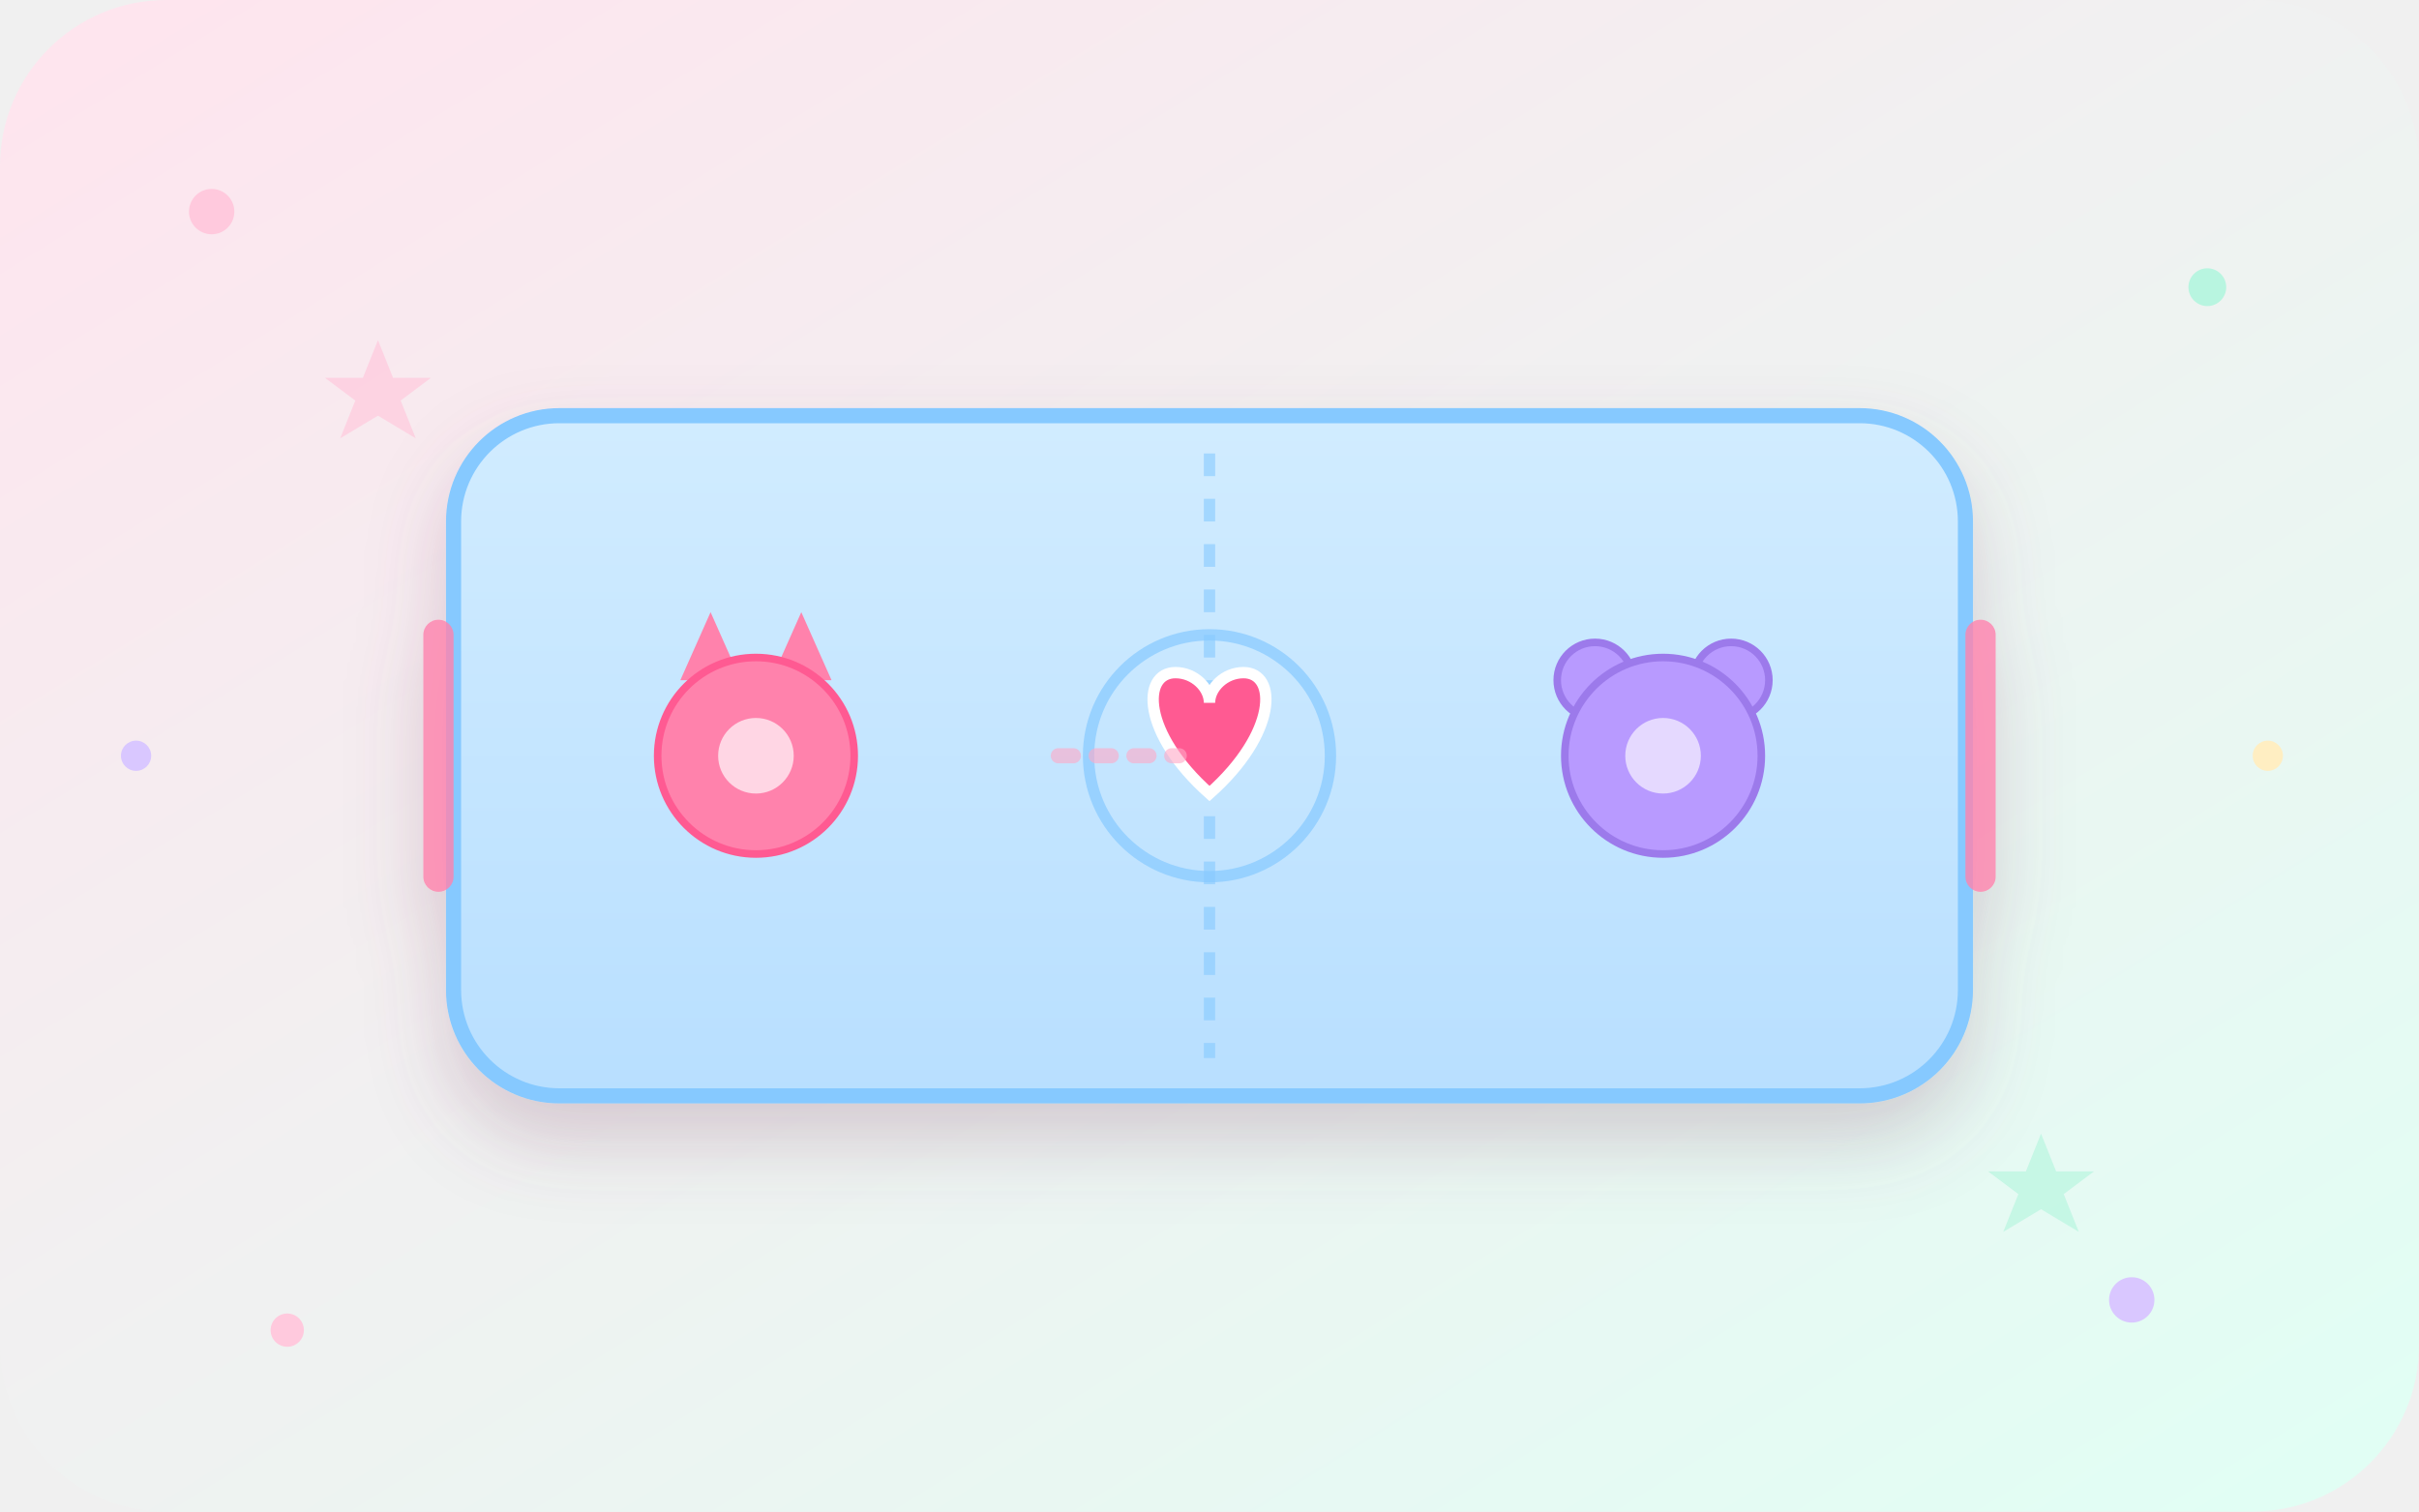
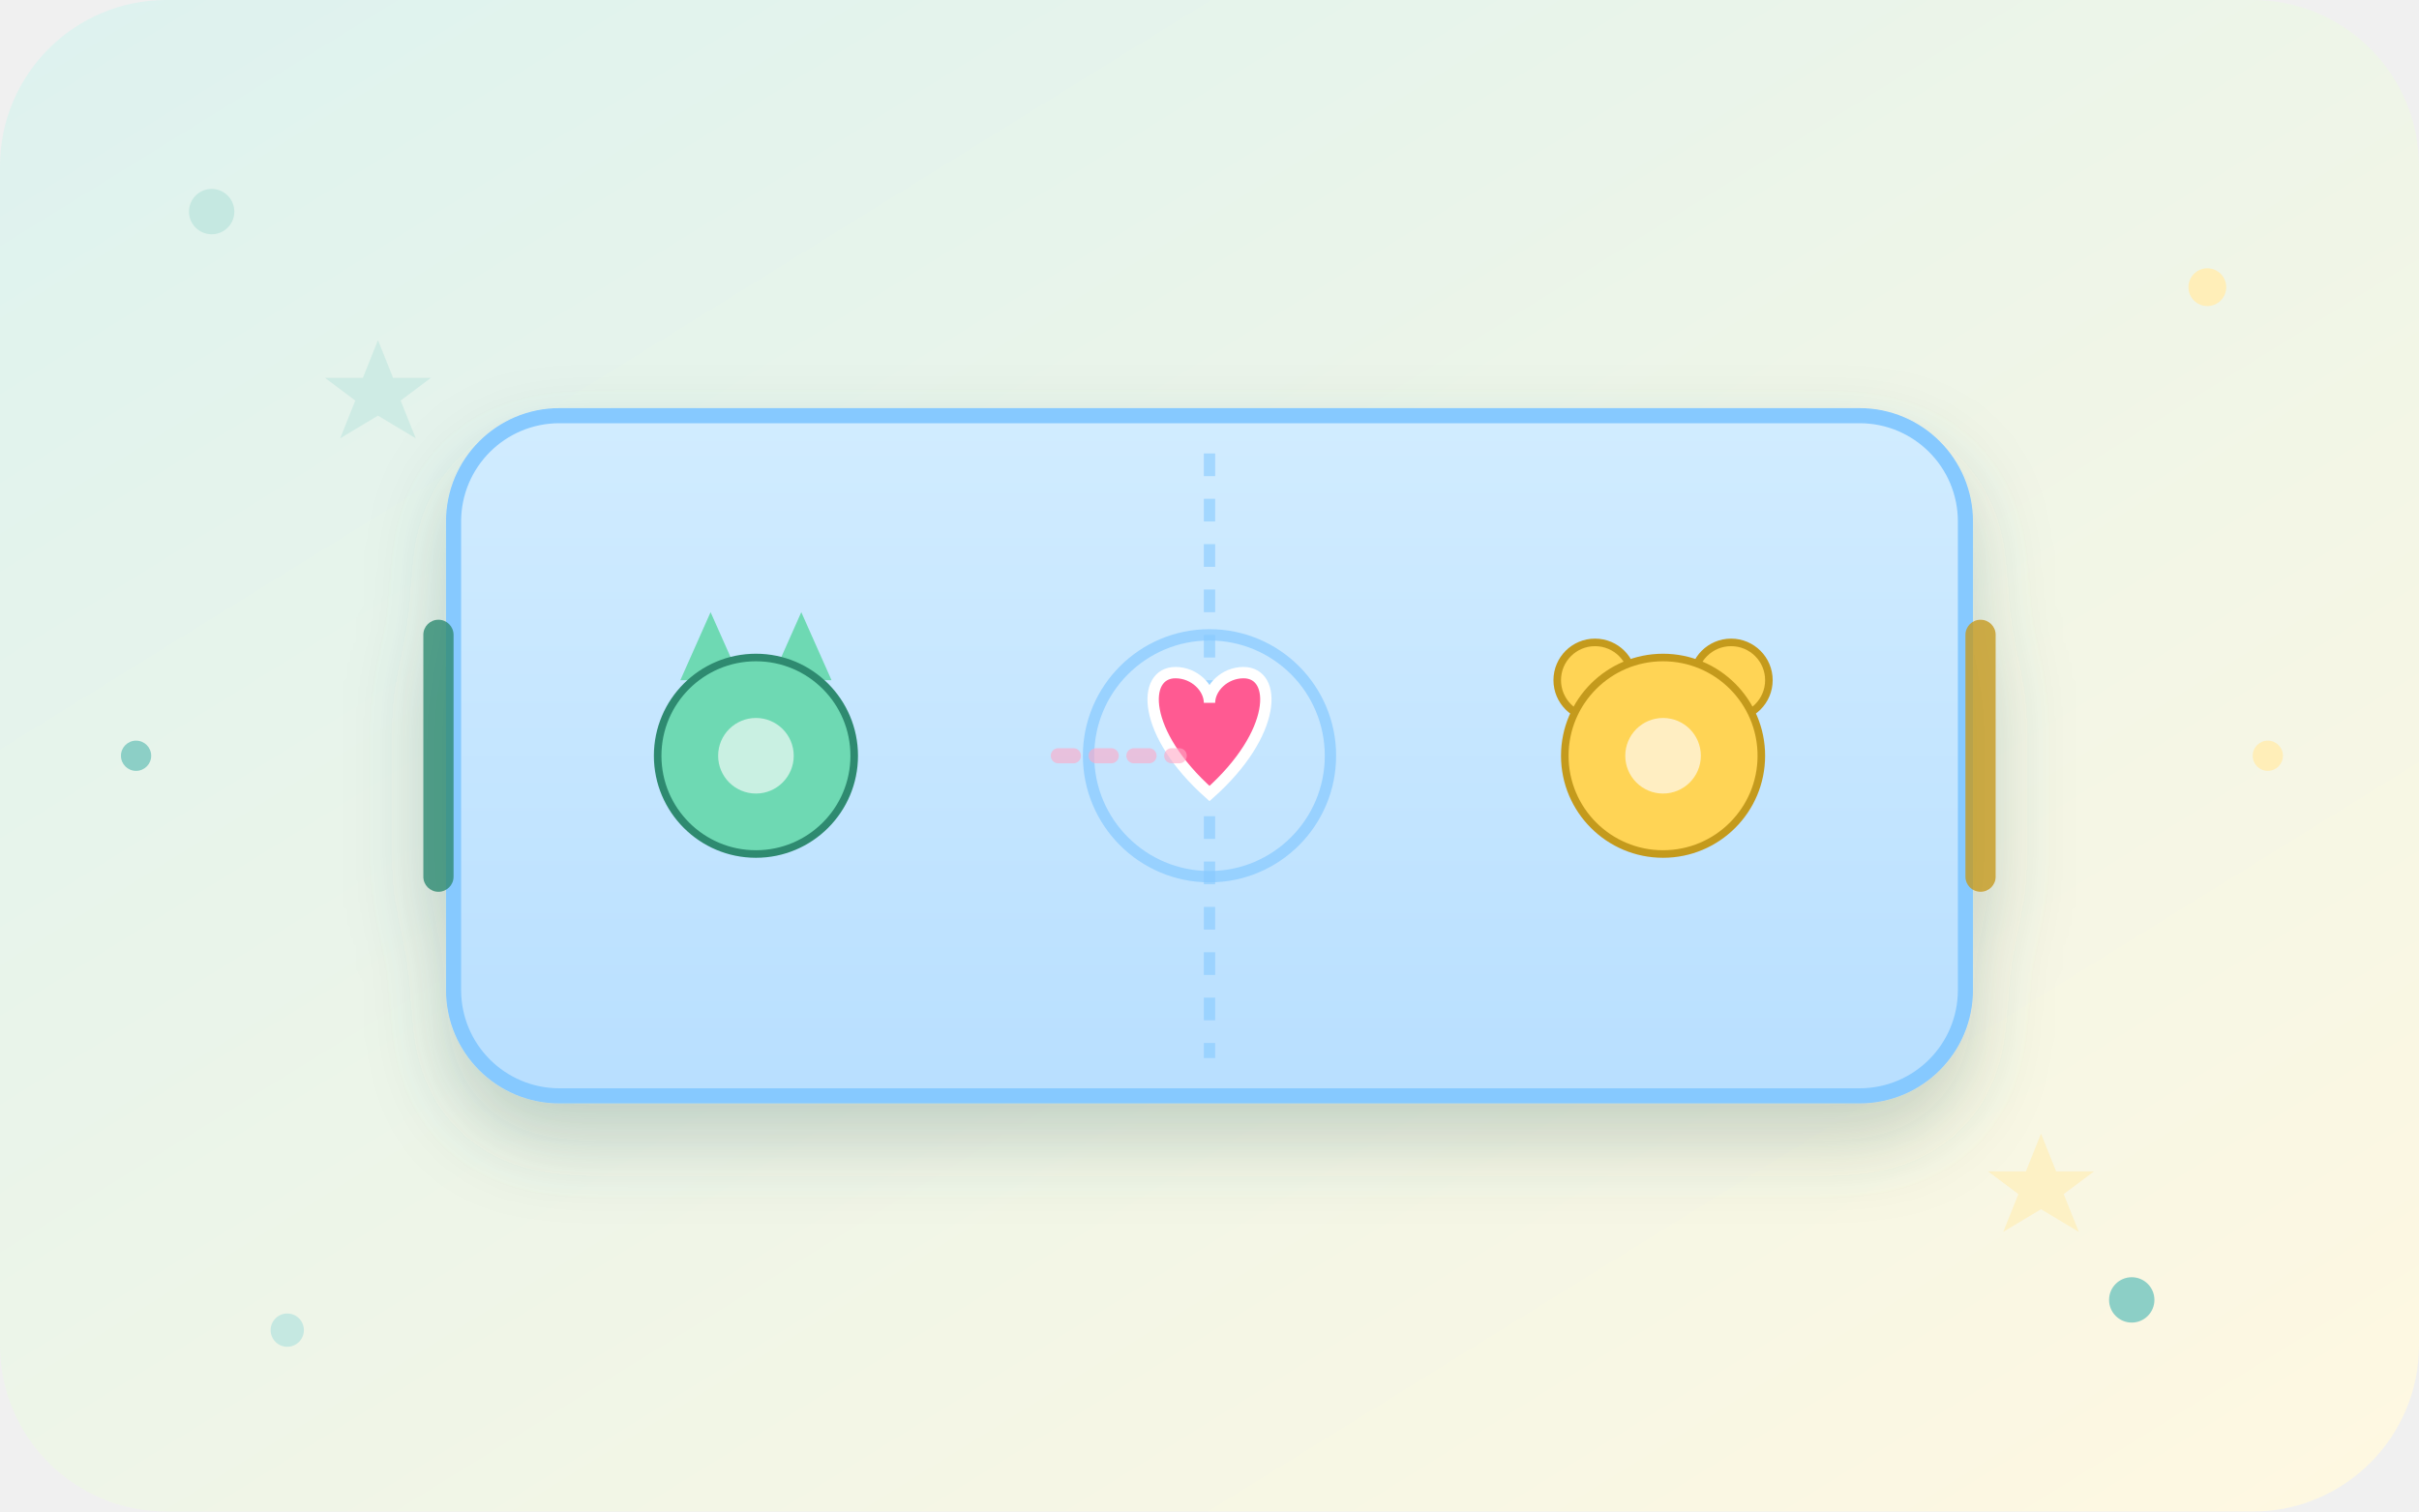
<svg xmlns="http://www.w3.org/2000/svg" viewBox="0 0 320 200" fill="none">
  <defs>
    <linearGradient id="bg" x1="0" y1="0" x2="1" y2="1">
-       <stop offset="0" stop-color="#ffe4ee" />
-       <stop offset="1" stop-color="#e0fff4" />
+       <stop offset="0" stop-color="#ddf2ef" />
+       <stop offset="1" stop-color="#fff8e1" />
    </linearGradient>
    <linearGradient id="tableGrad" x1="0" y1="0" x2="0" y2="1">
      <stop offset="0" stop-color="#d1ecff" />
      <stop offset="1" stop-color="#b8dfff" />
    </linearGradient>
    <filter id="lift" x="-35%" y="-35%" width="170%" height="170%">
-       <feDropShadow dx="0" dy="5" stdDeviation="5" flood-color="#8a5a78" flood-opacity="0.26" />
+       <feDropShadow dx="0" dy="5" stdDeviation="5" flood-color="#3a6b63" flood-opacity="0.26" />
    </filter>
  </defs>
  <rect width="320" height="200" rx="22" fill="url(#bg)" />
-   <circle cx="28" cy="28" r="3" fill="#ffc9dd" />
-   <circle cx="292" cy="38" r="2.5" fill="#b8f5e0" />
-   <circle cx="282" cy="172" r="3" fill="#d9c7ff" />
-   <circle cx="38" cy="176" r="2.2" fill="#ffc9dd" />
-   <circle cx="300" cy="100" r="2" fill="#ffeec2" />
-   <circle cx="18" cy="100" r="2" fill="#d9c7ff" />
-   <path d="M 50,45 L 52,50 L 57,50 L 53,53 L 55,58 L 50,55 L 45,58 L 47,53 L 43,50 L 48,50 Z" fill="#ffc9dd" opacity="0.7" />
-   <path d="M 270,150 L 272,155 L 277,155 L 273,158 L 275,163 L 270,160 L 265,163 L 267,158 L 263,155 L 268,155 Z" fill="#b8f5e0" opacity="0.7" />
+   <circle cx="28" cy="28" r="3" fill="#c5e8e1" />
+   <circle cx="292" cy="38" r="2.5" fill="#ffeeb8" />
+   <circle cx="282" cy="172" r="3" fill="#8ccfc6" />
+   <circle cx="38" cy="176" r="2.2" fill="#c5e8e1" />
+   <circle cx="300" cy="100" r="2" fill="#ffeeb8" />
+   <circle cx="18" cy="100" r="2" fill="#8ccfc6" />
+   <path d="M 50,45 L 52,50 L 57,50 L 53,53 L 55,58 L 50,55 L 45,58 L 47,53 L 43,50 L 48,50 Z" fill="#c5e8e1" opacity="0.7" />
+   <path d="M 270,150 L 272,155 L 277,155 L 273,158 L 275,163 L 270,160 L 265,163 L 267,158 L 263,155 L 268,155 Z" fill="#ffeeb8" opacity="0.7" />
  <g filter="url(#lift)">
    <rect x="60" y="55" width="200" height="90" rx="14" fill="url(#tableGrad)" stroke="#86c9ff" stroke-width="2" />
    <line x1="160" y1="60" x2="160" y2="140" stroke="#86c9ff" stroke-width="1.5" stroke-dasharray="3 3" opacity="0.6" />
    <circle cx="160" cy="100" r="16" fill="none" stroke="#86c9ff" stroke-width="1.5" opacity="0.7" />
-     <rect x="56" y="82" width="4" height="36" rx="2" fill="#ff82ac" opacity="0.8" />
-     <rect x="260" y="82" width="4" height="36" rx="2" fill="#ff82ac" opacity="0.8" />
+     <rect x="56" y="82" width="4" height="36" rx="2" fill="#2e8a70" opacity="0.8" />
+     <rect x="260" y="82" width="4" height="36" rx="2" fill="#c49a1f" opacity="0.8" />
    <g transform="translate(100, 100)">
-       <path d="M -10,-10 L -6,-19 L -2,-10 Z" fill="#ff82ac" />
-       <path d="M 2,-10 L 6,-19 L 10,-10 Z" fill="#ff82ac" />
-       <circle r="13" fill="#ff82ac" stroke="#ff5a92" stroke-width="1" />
-       <circle r="5" fill="#ffd6e4" />
+       <path d="M -10,-10 L -6,-19 L -2,-10 Z" fill="#6ed9b3" />
+       <path d="M 2,-10 L 6,-19 L 10,-10 Z" fill="#6ed9b3" />
+       <circle r="13" fill="#6ed9b3" stroke="#2e8a70" stroke-width="1" />
+       <circle r="5" fill="#c9f0e2" />
    </g>
    <g transform="translate(220, 100)">
-       <circle cx="-9" cy="-10" r="5" fill="#b89aff" stroke="#9c7aeb" stroke-width="1" />
-       <circle cx="9" cy="-10" r="5" fill="#b89aff" stroke="#9c7aeb" stroke-width="1" />
-       <circle r="13" fill="#b89aff" stroke="#9c7aeb" stroke-width="1" />
-       <circle r="5" fill="#e5d9ff" />
+       <circle cx="-9" cy="-10" r="5" fill="#ffd454" stroke="#c49a1f" stroke-width="1" />
+       <circle cx="9" cy="-10" r="5" fill="#ffd454" stroke="#c49a1f" stroke-width="1" />
+       <circle r="13" fill="#ffd454" stroke="#c49a1f" stroke-width="1" />
+       <circle r="5" fill="#ffeec2" />
    </g>
    <g transform="translate(160, 100)">
      <path d="M 0,5 C -9,-3 -9,-11 -4.5,-11 C -2,-11 0,-9 0,-7 C 0,-9 2,-11 4.5,-11 C 9,-11 9,-3 0,5 Z" fill="#ff5a92" stroke="#fff" stroke-width="1.5" />
    </g>
    <path d="M 140,100 Q 150,100 156,100" stroke="#ffa8c7" stroke-width="2" stroke-linecap="round" opacity="0.6" stroke-dasharray="2 3" />
  </g>
</svg>
